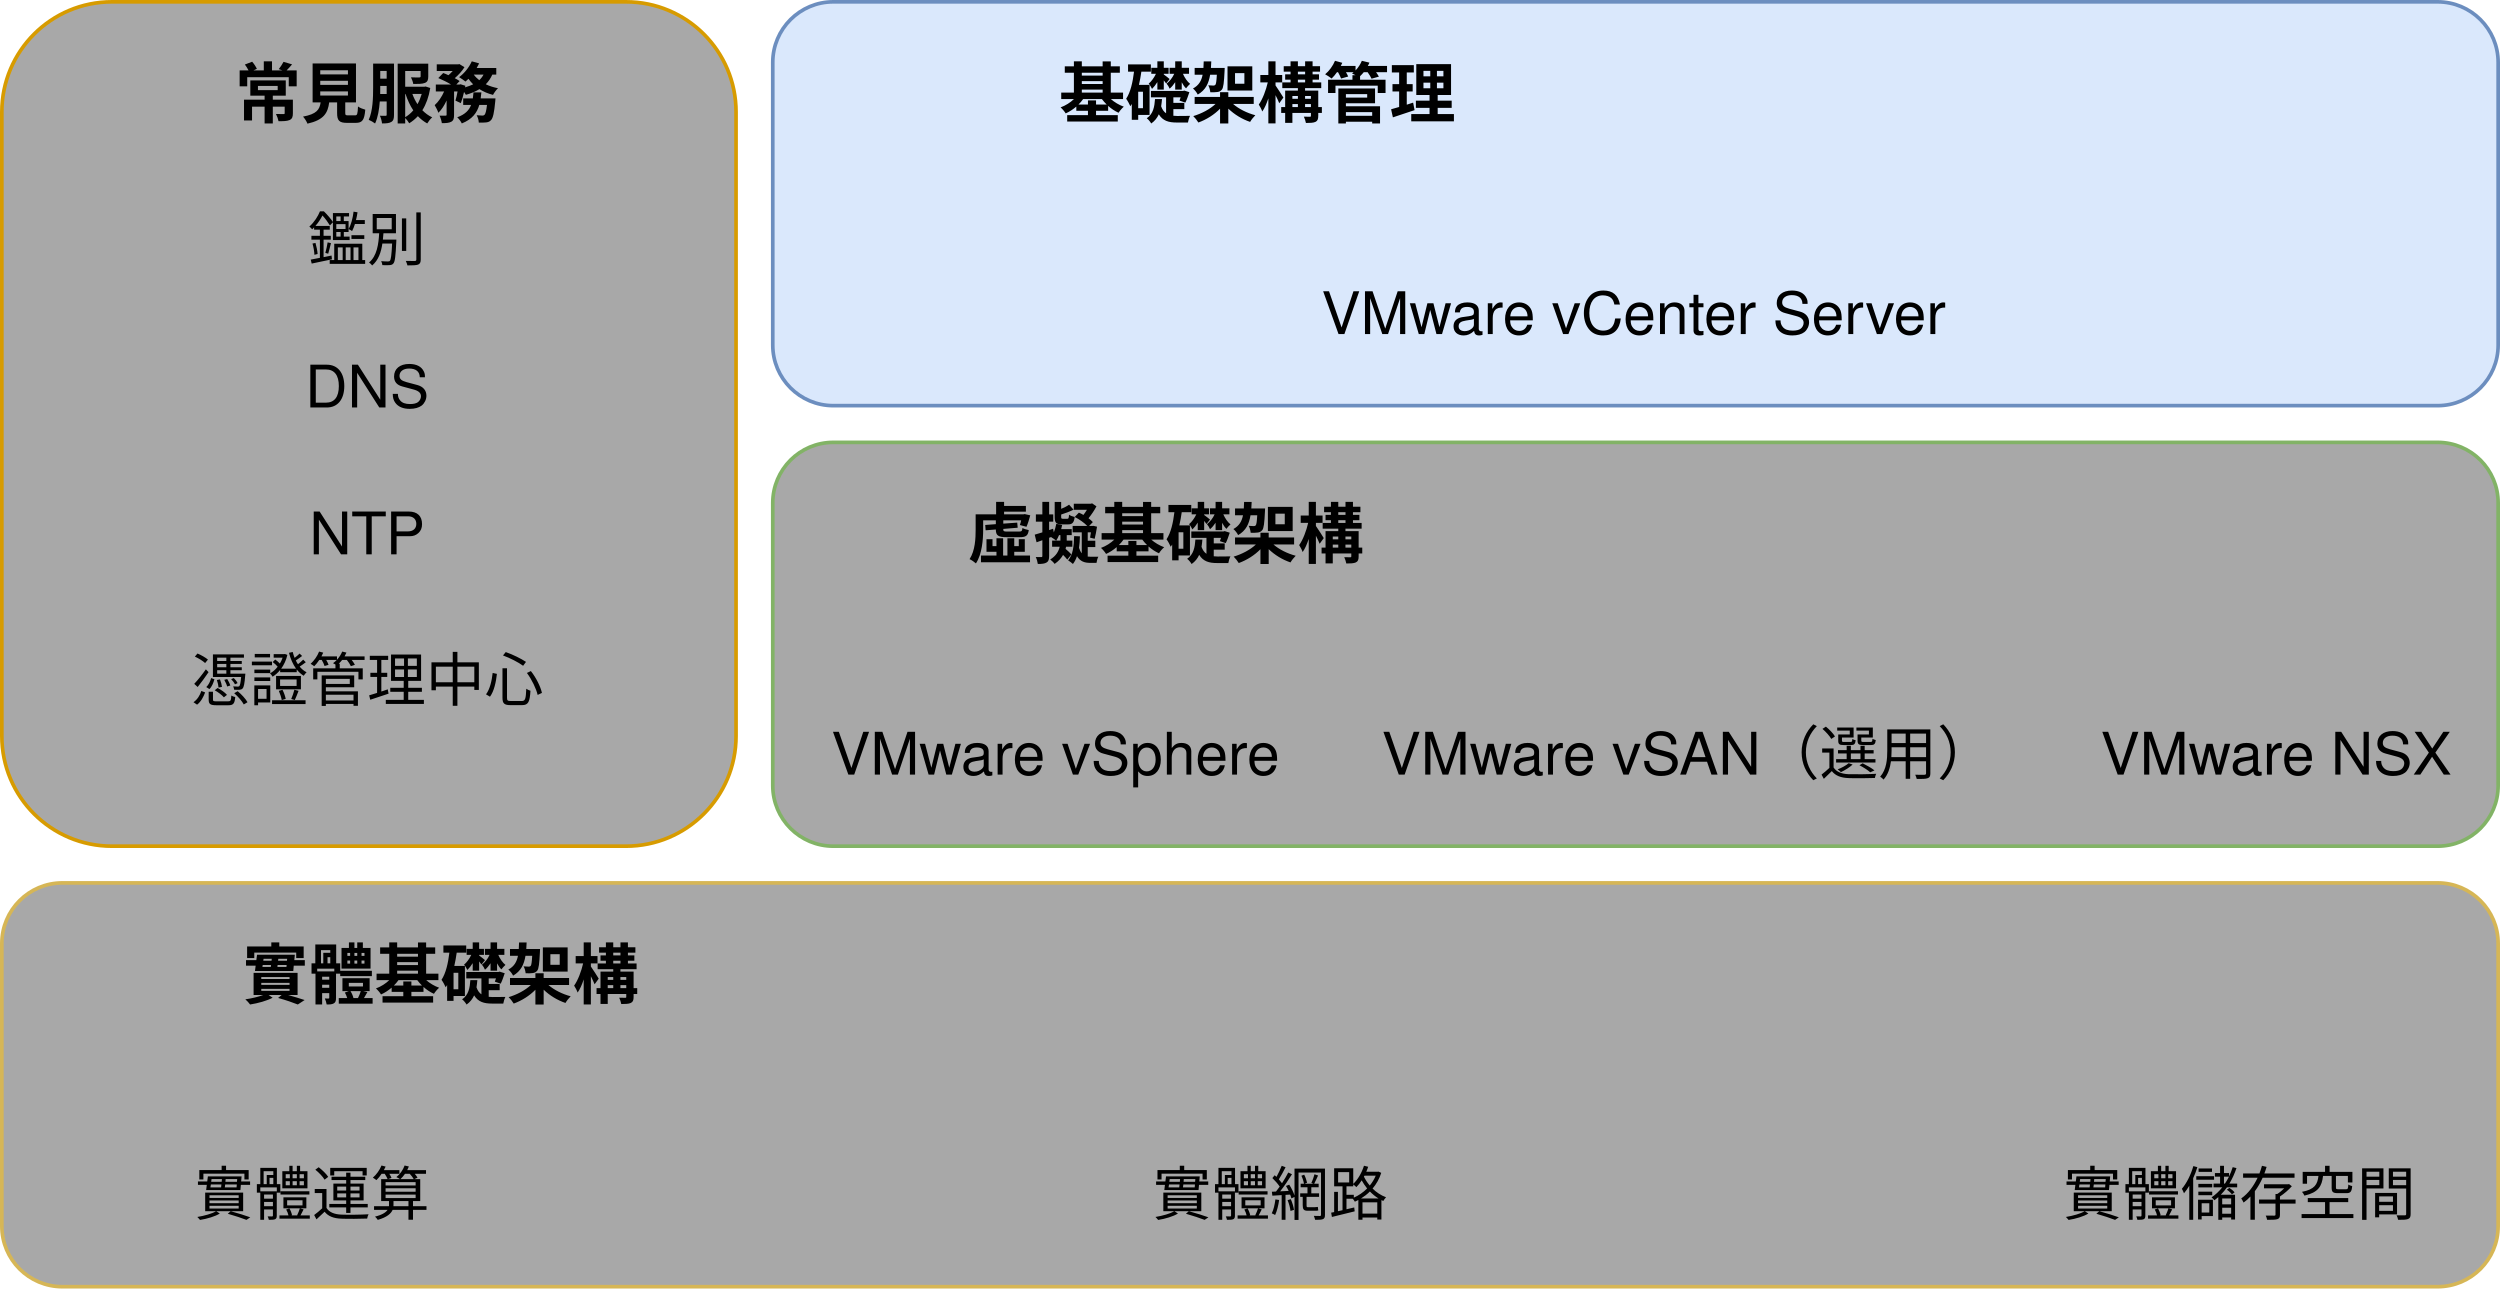
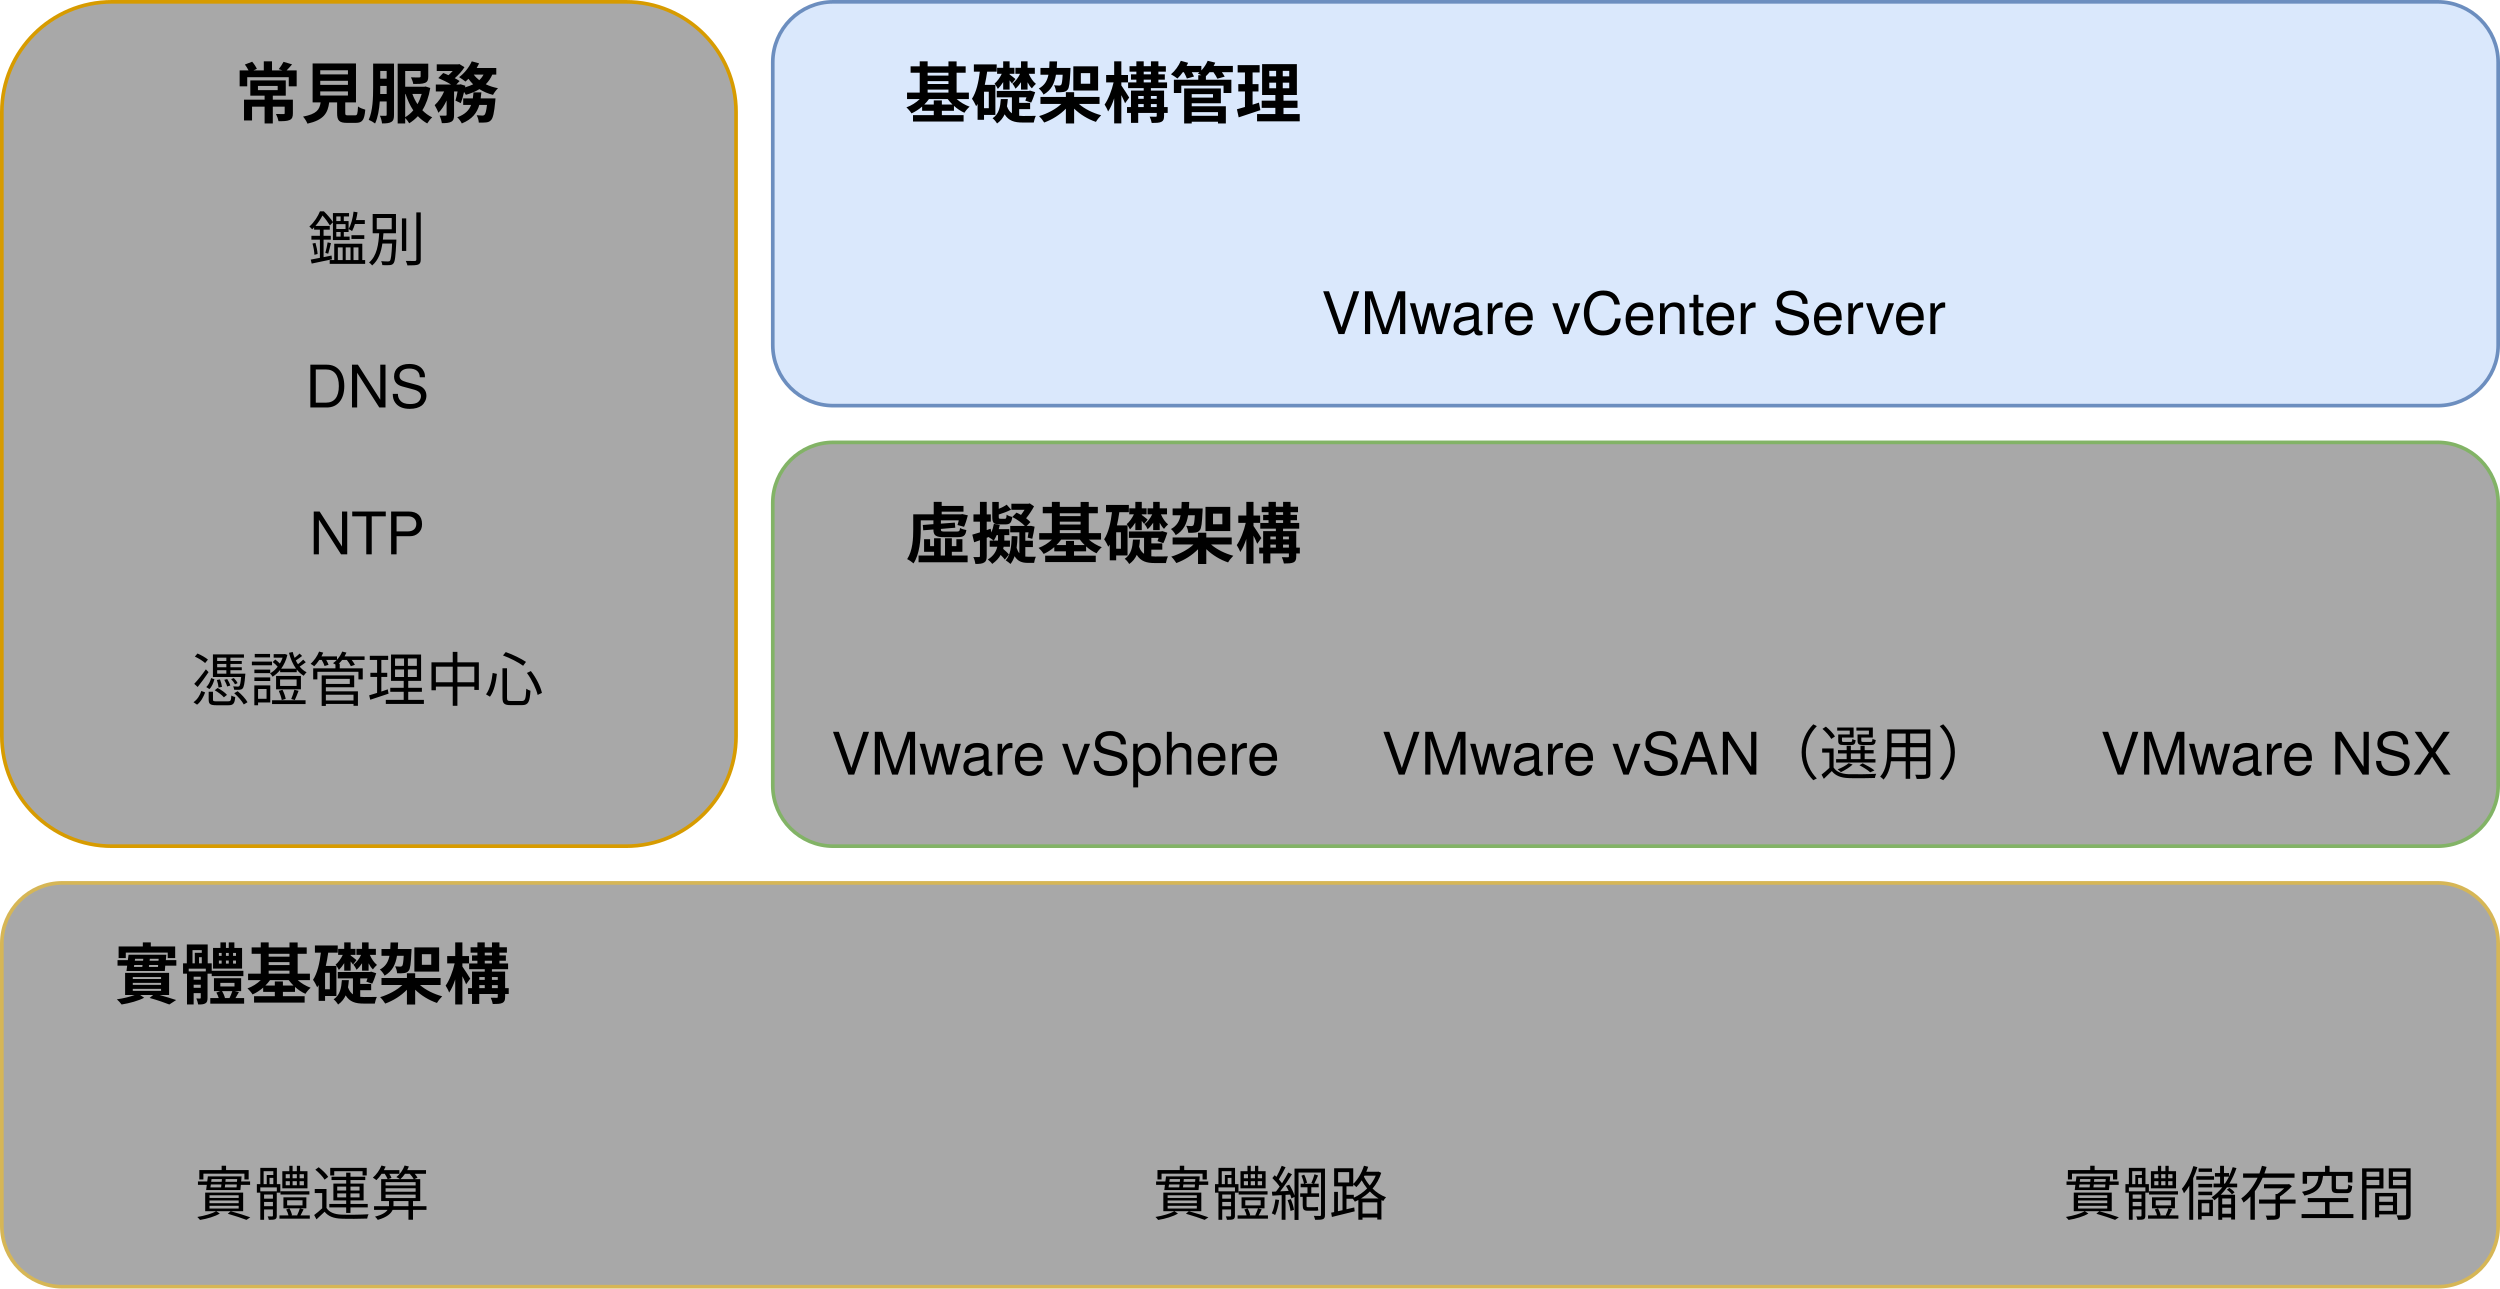
<svg xmlns="http://www.w3.org/2000/svg" width="681px" height="351px" version="1.1" viewBox="-.5 -.5 681 351">
  <g pointer-events="none">
    <rect width="200" height="230" rx="30" ry="30" fill="#a8a8a8" stroke="#d79b00" />
    <rect x="210" width="470" height="110" rx="16.5" ry="16.5" fill="#dae8fc" stroke="#6c8ebf" />
    <rect x="210" y="120" width="470" height="110" rx="16.5" ry="16.5" fill="#a8a8a8" stroke="#82b366" />
    <rect y="240" width="680" height="110" rx="16.5" ry="16.5" fill="#a8a8a8" stroke="#d6b656" />
  </g>
  <g font-family="Helvetica" text-anchor="middle">
    <g font-size="18px" font-weight="bold">
      <text x="99.5" y="31.5">常見服務</text>
-       <text x="342" y="31.5">基礎架構管理</text>
-       <text x="317" y="151.5">虛擬基礎架構</text>
-       <text x="119.5" y="271.5">實體基礎架構</text>
+       <text x="300" y="31.5">基礎架構管理</text>
+       <text x="300" y="151.5">虛擬基礎架構</text>
+       <text x="84.5" y="271.5">實體基礎架構</text>
    </g>
    <g font-size="16px">
      <text x="99.5" y="70.5">鑑別</text>
      <text x="99.5" y="110.5">DNS</text>
      <text x="99.5" y="150.5">NTP</text>
      <text x="99.5" y="190.5">憑證管理中心</text>
      <text x="444.5" y="90.5">VMware vCenter Server</text>
      <text x="459.5" y="210.5">VMware vSAN（選用）</text>
      <text x="287" y="210.5">VMware vSphere</text>
      <text x="619.5" y="210.5">VMware NSX</text>
      <text x="84.5" y="330.5">實體運算</text>
      <text x="345.5" y="330.5">實體網路</text>
      <text x="609.5" y="330.5">實體儲存空間</text>
    </g>
  </g>
</svg>
